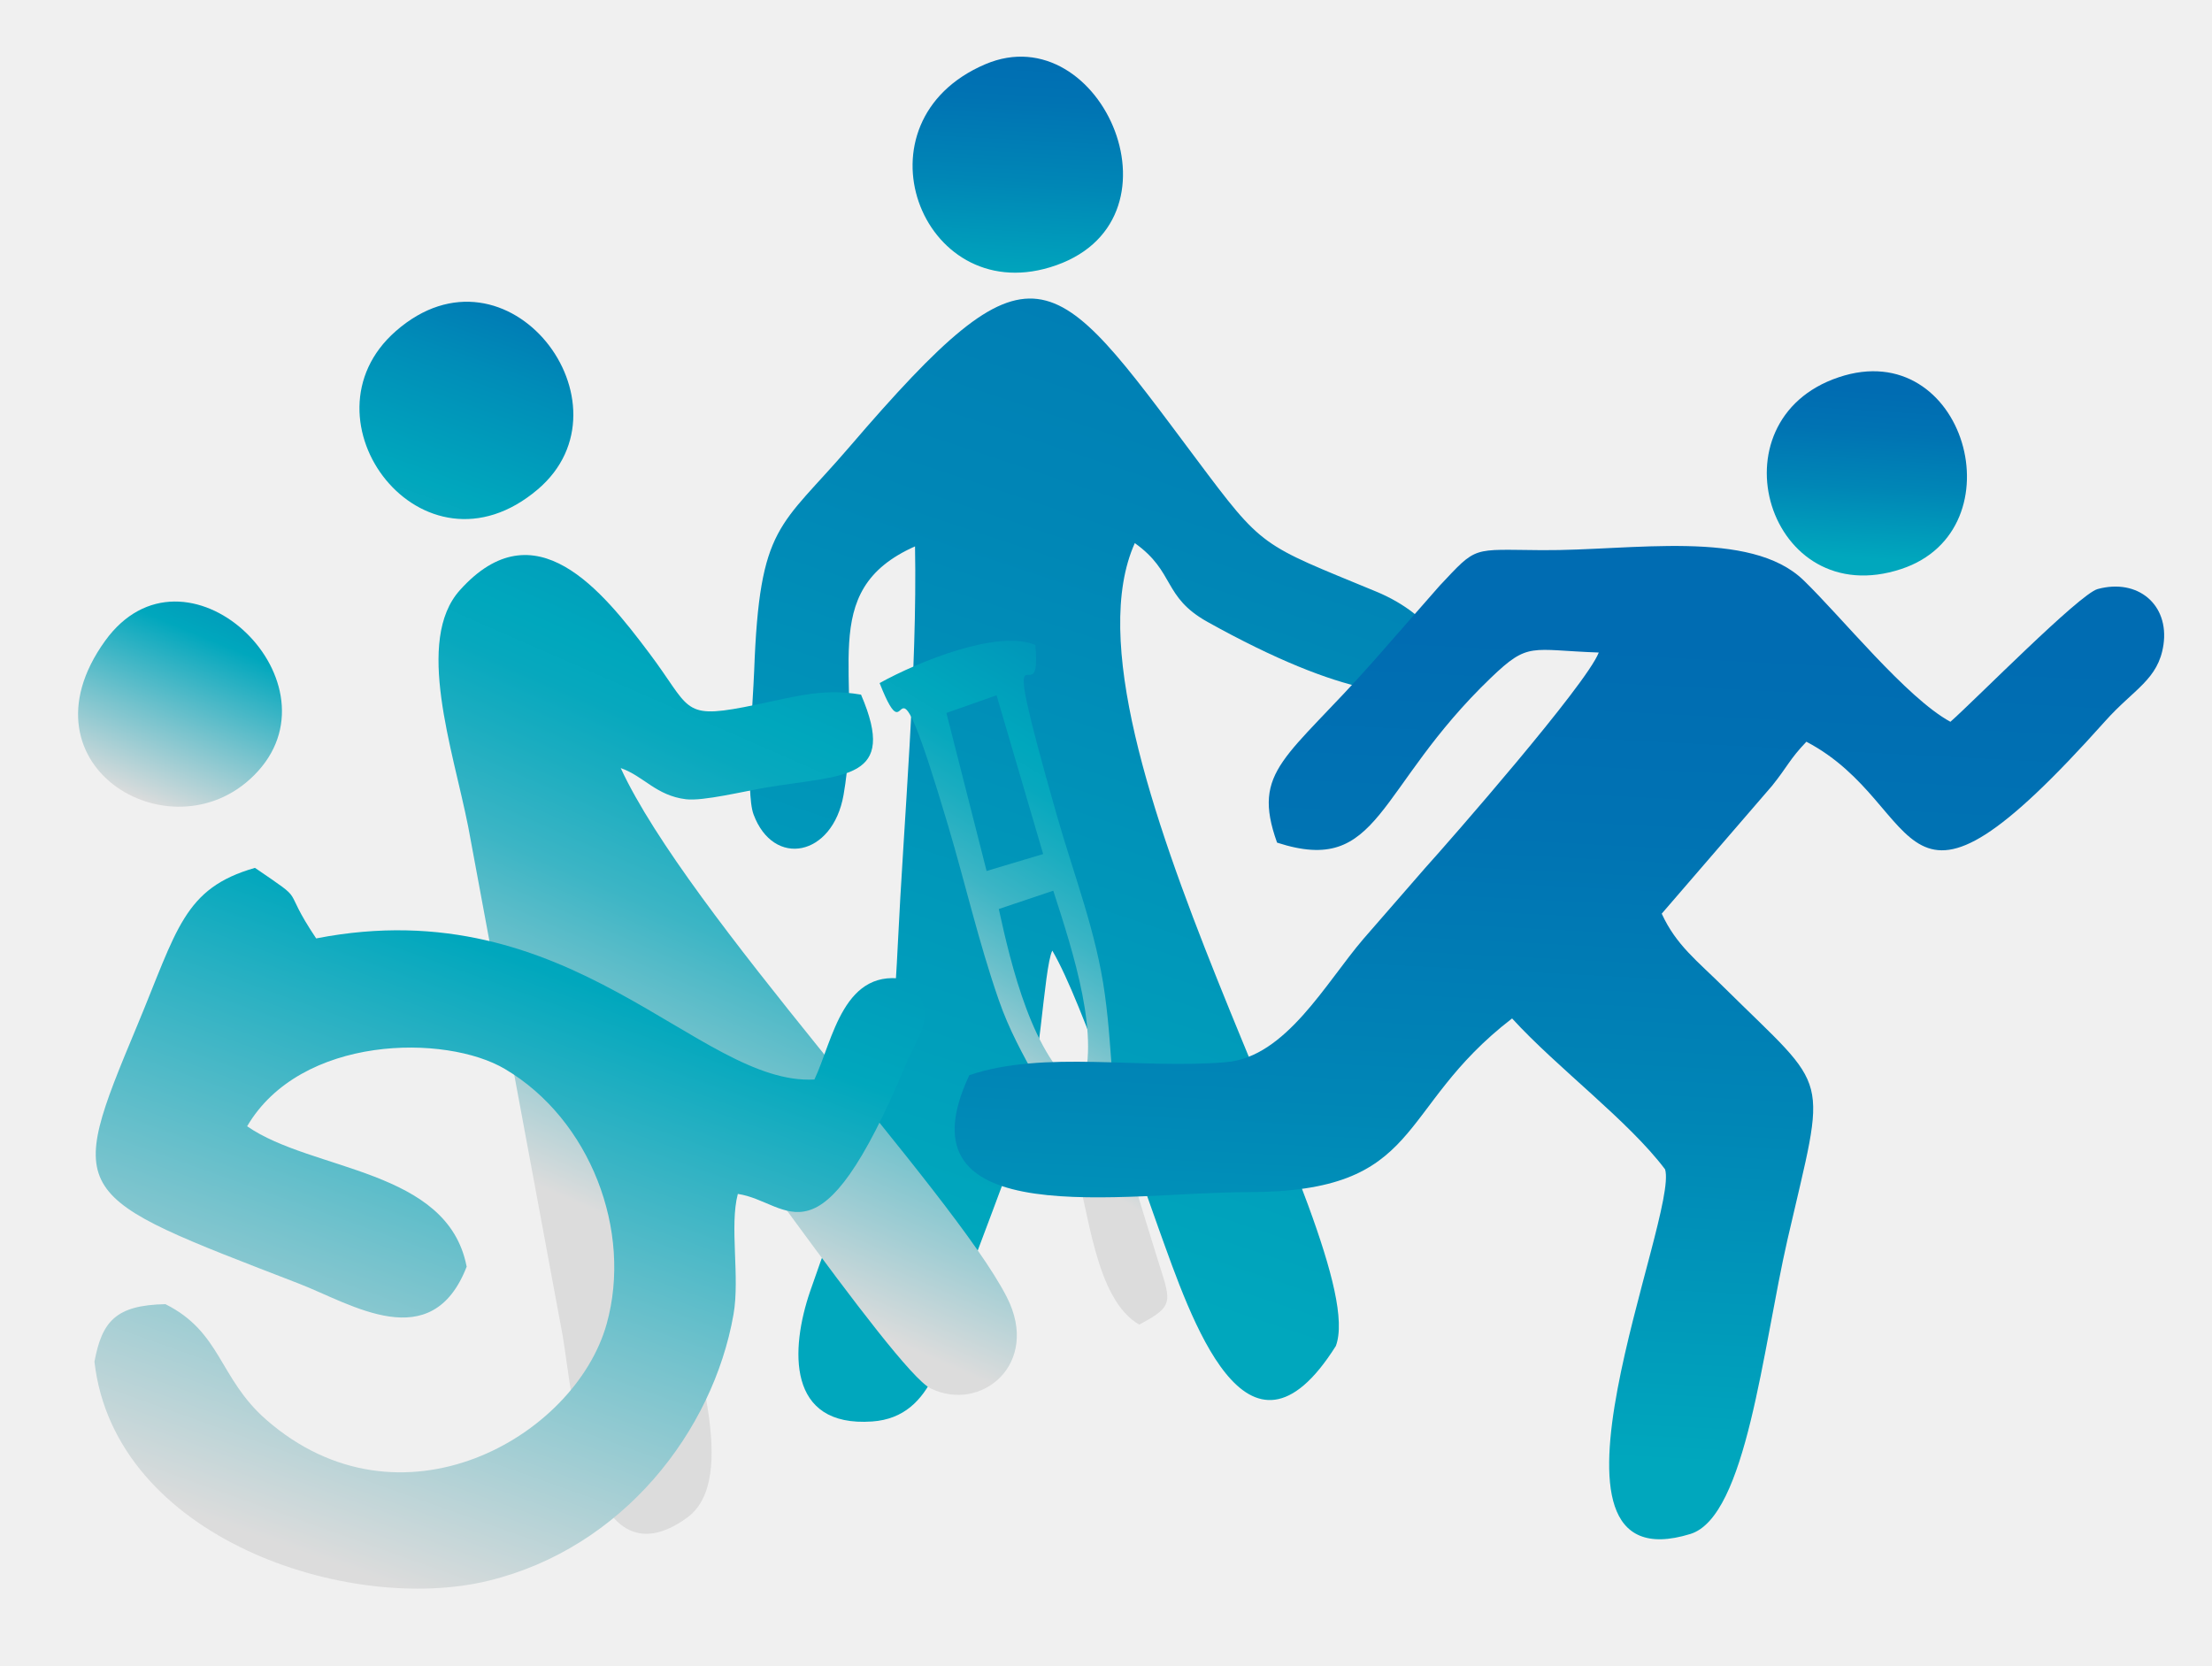
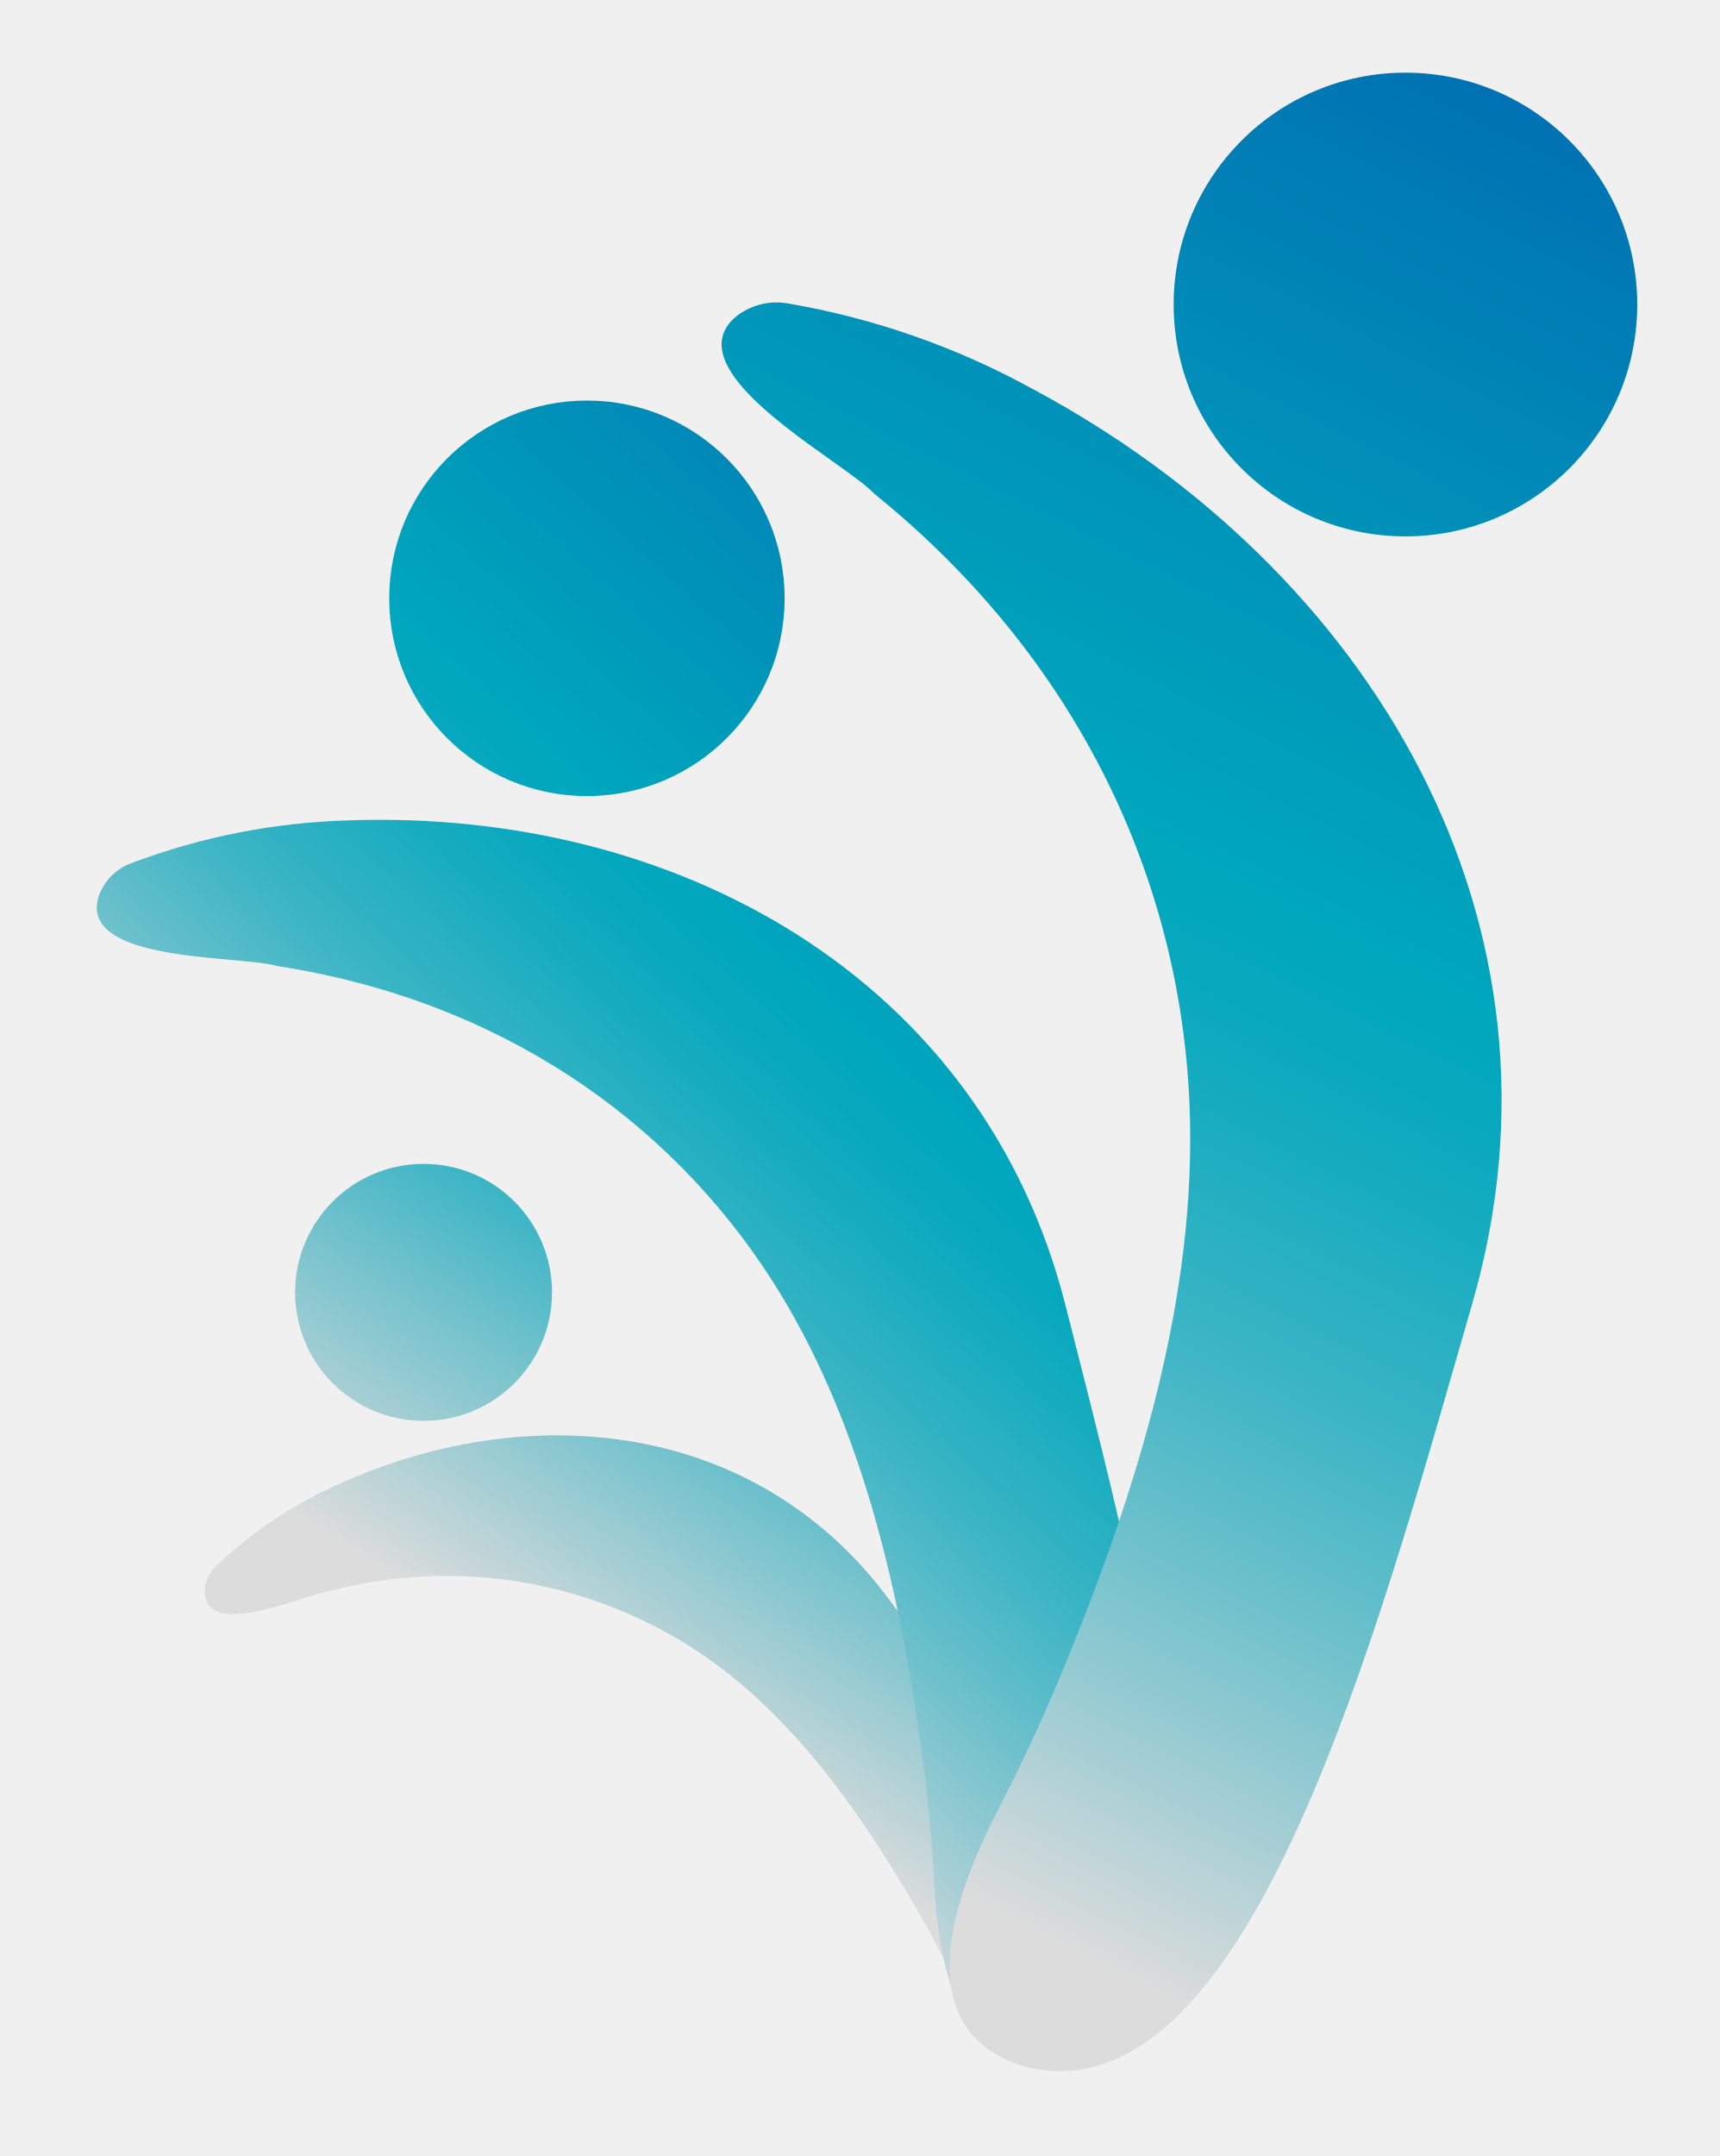
- <svg xmlns="http://www.w3.org/2000/svg" viewBox="-15 -10 425 320" fill="none">
-   <mask id="m0" style="mask-type:luminance" maskUnits="userSpaceOnUse" x="129" y="47" width="134" height="217">
-     <path d="M160.805 94.907C161.266 119.269 158.65 147.429 157.48 171.853C155.787 207.238 151.755 205.725 140.643 238.146C136.888 249.138 136.088 264.299 152.586 263.126C164.806 262.261 166.253 248.706 170.1 237.837C173.732 227.586 177.703 217.829 181.366 207.146C184.783 197.203 185.521 176.021 187.183 172.656C193.155 182.845 202.974 213.29 207.776 226.506C213.685 242.809 224.52 275.847 241.665 248.614C248.837 229.254 186.475 131.281 203.035 94.352C210.823 99.909 208.36 104.664 216.979 109.481C269.521 138.784 271.614 112.816 249.36 103.646C227.106 94.444 227.814 95.525 214.763 78.079C186.845 40.749 183.736 34.481 148.246 75.825C134.826 91.48 130.947 90.646 129.901 118.899C129.685 124.858 128.177 142.149 129.778 146.472C133.595 156.785 144.983 154.624 147.076 142.736C151.078 119.887 141.351 103.615 160.835 94.969" fill="white" />
-   </mask>
-   <g mask="url(#m0)">
-     <path d="M271.584 34.419H128.146V275.816H271.584V34.419Z" fill="url(#g2)" />
-   </g>
-   <mask id="m1" style="mask-type:luminance" maskUnits="userSpaceOnUse" x="160" y="0" width="41" height="43">
-     <path d="M174.317 2.338C148.462 13.361 161.913 48.869 186.722 41.366C214.147 33.091 196.726 -7.203 174.317 2.338Z" fill="white" />
-   </mask>
-   <g mask="url(#m1)">
-     <path d="M214.148 -7.203H148.462V48.869H214.148V-7.203Z" fill="url(#g3)" />
-   </g>
-   <path fill-rule="evenodd" clip-rule="evenodd" d="M106.416 186.551C110.387 188.28 107.247 185.84 112.018 190.318C117.528 195.505 156.927 253.43 163.791 256.765C173.517 261.52 184.999 252.072 178.442 239.227C168.008 218.848 117.158 165.523 104.261 137.579C108.694 139.123 111.033 142.859 116.789 143.57C120.113 143.971 127.962 142.026 132.395 141.285C147.262 138.815 157.542 139.988 150.432 123.469C142.521 122.11 137.35 124.055 127.901 125.877C115.989 128.162 117.589 125.908 109.771 115.533C100.66 103.398 87.763 87.342 73.358 103.398C64.677 113.063 72.003 133.936 74.958 148.85L93.119 246.699C95.15 258.741 97.736 295.516 117.004 281.621C127.377 274.118 117.743 248.675 115.558 235.923C112.726 219.496 109.586 202.174 106.477 186.612" fill="url(#g4)" />
-   <path fill-rule="evenodd" clip-rule="evenodd" d="M174.595 157.341L185.429 154.099L176.472 123.592L166.838 126.989L174.564 157.372L174.595 157.341ZM192.57 199.581C196.757 189.824 191.155 172.872 187.369 161.139L176.903 164.659C179.242 175.342 183.459 193.374 192.57 199.581ZM203.898 244.507C211.1 240.709 209.869 240.03 207.099 230.952C205.375 225.363 203.651 219.836 201.958 214.031C197.988 200.414 199.034 193.868 197.28 181.054C195.648 169.074 191.339 158.205 187.984 146.41C175.764 103.522 185.368 129.335 183.921 113.928C176.78 110.902 161.544 117.077 154.002 121.245C160.405 137.518 155.326 108.802 167.146 148.572C170.562 160.089 173.025 170.988 176.872 182.073C180.874 193.683 187.492 200.97 191.37 213.29C194.202 222.244 195.341 239.659 203.928 244.538L203.898 244.507Z" fill="url(#g5)" />
-   <path fill-rule="evenodd" clip-rule="evenodd" d="M61.045 53.624C41.776 70.514 66.185 102.843 88.317 84.038C107.462 67.766 82.561 34.789 61.045 53.624Z" fill="url(#g6)" />
-   <path fill-rule="evenodd" clip-rule="evenodd" d="M230.369 151.906C250.346 158.391 249.207 141.563 271.461 120.226C278.725 113.248 279.033 114.916 292.176 115.379C289.806 121.523 263.643 151.443 258.841 156.754L246.96 170.402C239.726 178.831 232.062 193.096 220.612 194.085C204.206 195.505 185.645 191.707 171.24 196.586C156.773 227.339 201.589 219.033 224.613 219.064C258.933 219.064 252.777 203.162 275.524 185.686C284.173 195.165 297.871 205.324 304.919 214.68C307.628 223.51 276.232 295.084 309.783 284.74C320.556 281.405 323.665 249.015 328.436 228.173C335.977 195.32 336.993 200.26 316.247 179.727C311.014 174.539 307.074 171.637 304.273 165.554L325.481 140.976C328.528 137.178 328.774 135.974 332.068 132.516C355.707 144.928 348.412 174.508 389.474 128.563C395.014 122.357 399.693 120.597 400.678 113.866C401.786 106.177 395.753 101.083 388.027 103.182C384.518 104.139 364.541 124.457 359.74 128.687C351.275 124.086 338.84 108.555 331.514 101.484C321.264 91.573 298.579 95.834 281.249 95.71C267.613 95.617 268.906 94.784 261.611 102.534L248.776 117.17C232.308 135.789 225.352 137.919 230.369 151.906Z" fill="url(#g7)" />
-   <path fill-rule="evenodd" clip-rule="evenodd" d="M338.285 62.486C313.568 70.761 324.711 107.814 350.32 99.323C373.067 91.789 362.571 54.335 338.285 62.486Z" fill="url(#g8)" />
-   <path fill-rule="evenodd" clip-rule="evenodd" d="M74.65 233.329C70.987 214.494 45.008 215.112 32.481 206.404C42.792 188.835 70.649 188.65 82.037 195.412C98.413 205.108 106.57 226.505 101.552 244.414C95.427 266.213 61.876 285.326 36.113 262.755C27.033 254.789 27.525 245.958 16.783 240.585C7.21 240.771 4.594 243.92 3.147 251.639C7.025 285.635 52.088 300.271 78.867 293.725C104.63 287.457 121.991 265.009 125.93 242.562C127.192 235.336 125.13 225.61 126.762 219.404C136.796 220.886 142.183 234.657 159.02 194.609C161.882 187.786 165.176 185.408 159.727 178.337C147.015 175.342 145.045 189.916 141.475 197.419C119.19 198.623 94.996 160.706 45.747 170.309C38.637 159.687 44.454 163.918 33.989 156.754C20.292 160.675 19.061 168.58 11.365 187.044C-2.455 220.176 -1.901 219.496 42.423 236.633C52.488 240.524 67.971 250.713 74.681 233.329" fill="url(#g9)" />
-   <path fill-rule="evenodd" clip-rule="evenodd" d="M5.179 113.156C-12.366 137.549 19.03 155.396 34.605 138.135C50.642 120.35 20.507 91.881 5.179 113.156Z" fill="url(#g10)" />
+ <svg xmlns="http://www.w3.org/2000/svg" viewBox="40 42 142 178" fill="none">
+   <path fill-rule="evenodd" clip-rule="evenodd" d="M85.588 148.699C85.588 154.558 80.839 159.307 74.98 159.307C69.121 159.307 64.372 154.558 64.372 148.699C64.372 142.84 69.121 138.091 74.98 138.091C80.839 138.091 85.588 142.84 85.588 148.699ZM114.56 175.574C124.115 188.342 136.535 204.939 128.817 211.272C124.108 214.692 120.586 209.22 118.635 205.16C117.704 203.131 116.583 201.135 115.462 199.195C110.797 191.222 105.392 183.708 98.193 178.73C93.719 175.654 88.632 173.582 83.282 172.657C77.932 171.732 72.445 171.975 67.198 173.369C66.722 173.431 65.91 173.688 64.945 173.994C61.863 174.972 57.216 176.445 56.926 173.627C56.9 173.184 56.973 172.741 57.14 172.33C57.306 171.918 57.563 171.55 57.891 171.25C60.781 168.511 64.108 166.275 67.736 164.634C83.671 157.323 102.398 159.307 113.298 173.885C113.711 174.44 114.133 175.003 114.56 175.574Z" fill="url(#f1)" />
+   <path fill-rule="evenodd" clip-rule="evenodd" d="M104.797 91.397C104.797 100.414 97.487 107.724 88.47 107.724C79.453 107.724 72.143 100.414 72.143 91.397C72.143 82.38 79.453 75.07 88.47 75.07C97.487 75.07 104.797 82.38 104.797 91.397ZM128.765 152.809C134.837 176.636 142.732 207.616 127.999 212.068C119.252 214.143 117.48 204.274 117.133 197.266C116.953 193.797 116.628 190.347 116.157 186.916C114.251 172.854 110.999 159.005 103.732 147.668C95.21 134.391 81.181 124.567 62.869 121.753C62.13 121.528 60.73 121.401 59.074 121.252C54.127 120.806 46.891 120.153 48.135 116.045C48.352 115.398 48.715 114.809 49.195 114.323C49.675 113.837 50.26 113.467 50.904 113.241C56.623 111.087 62.66 109.901 68.768 109.732C95.714 108.767 121.136 122.627 127.999 149.798C128.249 150.787 128.505 151.792 128.765 152.809Z" fill="url(#f2)" />
+   <path fill-rule="evenodd" clip-rule="evenodd" d="M175.208 67.141C175.208 77.713 166.638 86.283 156.067 86.283C145.495 86.283 136.925 77.713 136.925 67.141C136.925 56.57 145.495 48 156.067 48C166.638 48 175.208 56.57 175.208 67.141ZM160.539 153.26C152.597 180.897 142.26 216.863 124.728 212.663C114.695 209.62 118.731 198.584 122.473 191.301C124.345 187.694 126.058 184.011 127.614 180.254C134.006 164.866 138.898 148.926 138.233 133.144C137.455 114.657 129.102 96.428 112.192 82.754C111.575 82.092 110.238 81.141 108.656 80.016C103.906 76.64 96.948 71.693 100.626 68.269C101.239 67.742 101.963 67.36 102.743 67.151C103.524 66.942 104.342 66.912 105.136 67.062C112.199 68.279 119.011 70.664 125.292 74.119C153.147 89.022 170.699 118.084 161.579 149.648C161.237 150.833 160.89 152.038 160.539 153.26Z" fill="url(#f3)" />
  <defs>
-     <linearGradient id="g2" x1="306.273" y1="-64.326" x2="184.78" y2="300.647" gradientUnits="userSpaceOnUse">
+     <linearGradient id="f1" x1="120.651" y1="107.5" x2="77.321" y2="175.254" gradientUnits="userSpaceOnUse">
      <stop stop-color="#006CB2" />
-       <stop offset="0.2" stop-color="#0073B3" />
-       <stop offset="0.48" stop-color="#0086B6" />
-       <stop offset="0.83" stop-color="#00A7BD" />
+       <stop offset="0.24" stop-color="#008DB8" />
+       <stop offset="0.47" stop-color="#00A7BD" />
+       <stop offset="0.75" stop-color="#77C3CD" />
+       <stop offset="1" stop-color="#DCDCDC" />
    </linearGradient>
-     <linearGradient id="g3" x1="182.029" y1="-1.963" x2="179.061" y2="53.588" gradientUnits="userSpaceOnUse">
-       <stop stop-color="#006CB2" />
-       <stop offset="0.2" stop-color="#0073B3" />
-       <stop offset="0.48" stop-color="#0086B6" />
-       <stop offset="0.83" stop-color="#00A7BD" />
-     </linearGradient>
-     <linearGradient id="g4" x1="88.949" y1="13.56" x2="13.737" y2="185.279" gradientUnits="userSpaceOnUse">
+     <linearGradient id="f2" x1="121.151" y1="69" x2="49.428" y2="148.371" gradientUnits="userSpaceOnUse">
      <stop stop-color="#006CB2" />
      <stop offset="0.24" stop-color="#008DB8" />
      <stop offset="0.47" stop-color="#00A7BD" />
      <stop offset="0.52" stop-color="#07A8BE" />
      <stop offset="0.59" stop-color="#1BADC0" />
      <stop offset="0.69" stop-color="#3CB5C5" />
      <stop offset="0.79" stop-color="#6AC0CB" />
      <stop offset="0.9" stop-color="#A4CED4" />
      <stop offset="1" stop-color="#DCDCDC" />
    </linearGradient>
-     <linearGradient id="g5" x1="163.8" y1="55.064" x2="99.971" y2="158.803" gradientUnits="userSpaceOnUse">
+     <linearGradient id="f3" x1="169.651" y1="45" x2="97.928" y2="187.371" gradientUnits="userSpaceOnUse">
      <stop stop-color="#006CB2" />
      <stop offset="0.24" stop-color="#008DB8" />
      <stop offset="0.47" stop-color="#00A7BD" />
      <stop offset="0.52" stop-color="#07A8BE" />
      <stop offset="0.59" stop-color="#1BADC0" />
      <stop offset="0.69" stop-color="#3CB5C5" />
      <stop offset="0.79" stop-color="#6AC0CB" />
      <stop offset="0.9" stop-color="#A4CED4" />
      <stop offset="1" stop-color="#DCDCDC" />
    </linearGradient>
-     <linearGradient id="g6" x1="61.347" y1="29.529" x2="26.936" y2="126.189" gradientUnits="userSpaceOnUse">
-       <stop stop-color="#006CB2" />
-       <stop offset="0.24" stop-color="#008DB8" />
-       <stop offset="0.47" stop-color="#00A7BD" />
-       <stop offset="0.52" stop-color="#07A8BE" />
-       <stop offset="0.59" stop-color="#1BADC0" />
-       <stop offset="0.69" stop-color="#3CB5C5" />
-       <stop offset="0.79" stop-color="#6AC0CB" />
-       <stop offset="0.9" stop-color="#A4CED4" />
-       <stop offset="1" stop-color="#DCDCDC" />
-     </linearGradient>
-     <linearGradient id="g7" x1="287.177" y1="112.741" x2="277.456" y2="301.86" gradientUnits="userSpaceOnUse">
-       <stop stop-color="#006CB2" />
-       <stop offset="0.2" stop-color="#0073B3" />
-       <stop offset="0.48" stop-color="#0086B6" />
-       <stop offset="0.83" stop-color="#00A7BD" />
-     </linearGradient>
-     <linearGradient id="g8" x1="344.114" y1="65.001" x2="341.634" y2="103.833" gradientUnits="userSpaceOnUse">
-       <stop stop-color="#006CB2" />
-       <stop offset="0.2" stop-color="#0073B3" />
-       <stop offset="0.48" stop-color="#0086B6" />
-       <stop offset="0.83" stop-color="#00A7BD" />
-     </linearGradient>
-     <linearGradient id="g9" x1="110.858" y1="69.574" x2="33.843" y2="285.042" gradientUnits="userSpaceOnUse">
-       <stop stop-color="#006CB2" />
-       <stop offset="0.24" stop-color="#008DB8" />
-       <stop offset="0.47" stop-color="#00A7BD" />
-       <stop offset="0.75" stop-color="#77C3CD" />
-       <stop offset="1" stop-color="#DCDCDC" />
-     </linearGradient>
-     <linearGradient id="g10" x1="26.453" y1="80.766" x2="1.995" y2="139.802" gradientUnits="userSpaceOnUse">
-       <stop stop-color="#006CB2" />
-       <stop offset="0.24" stop-color="#008DB8" />
-       <stop offset="0.47" stop-color="#00A7BD" />
-       <stop offset="0.75" stop-color="#77C3CD" />
-       <stop offset="1" stop-color="#DCDCDC" />
-     </linearGradient>
  </defs>
</svg>
